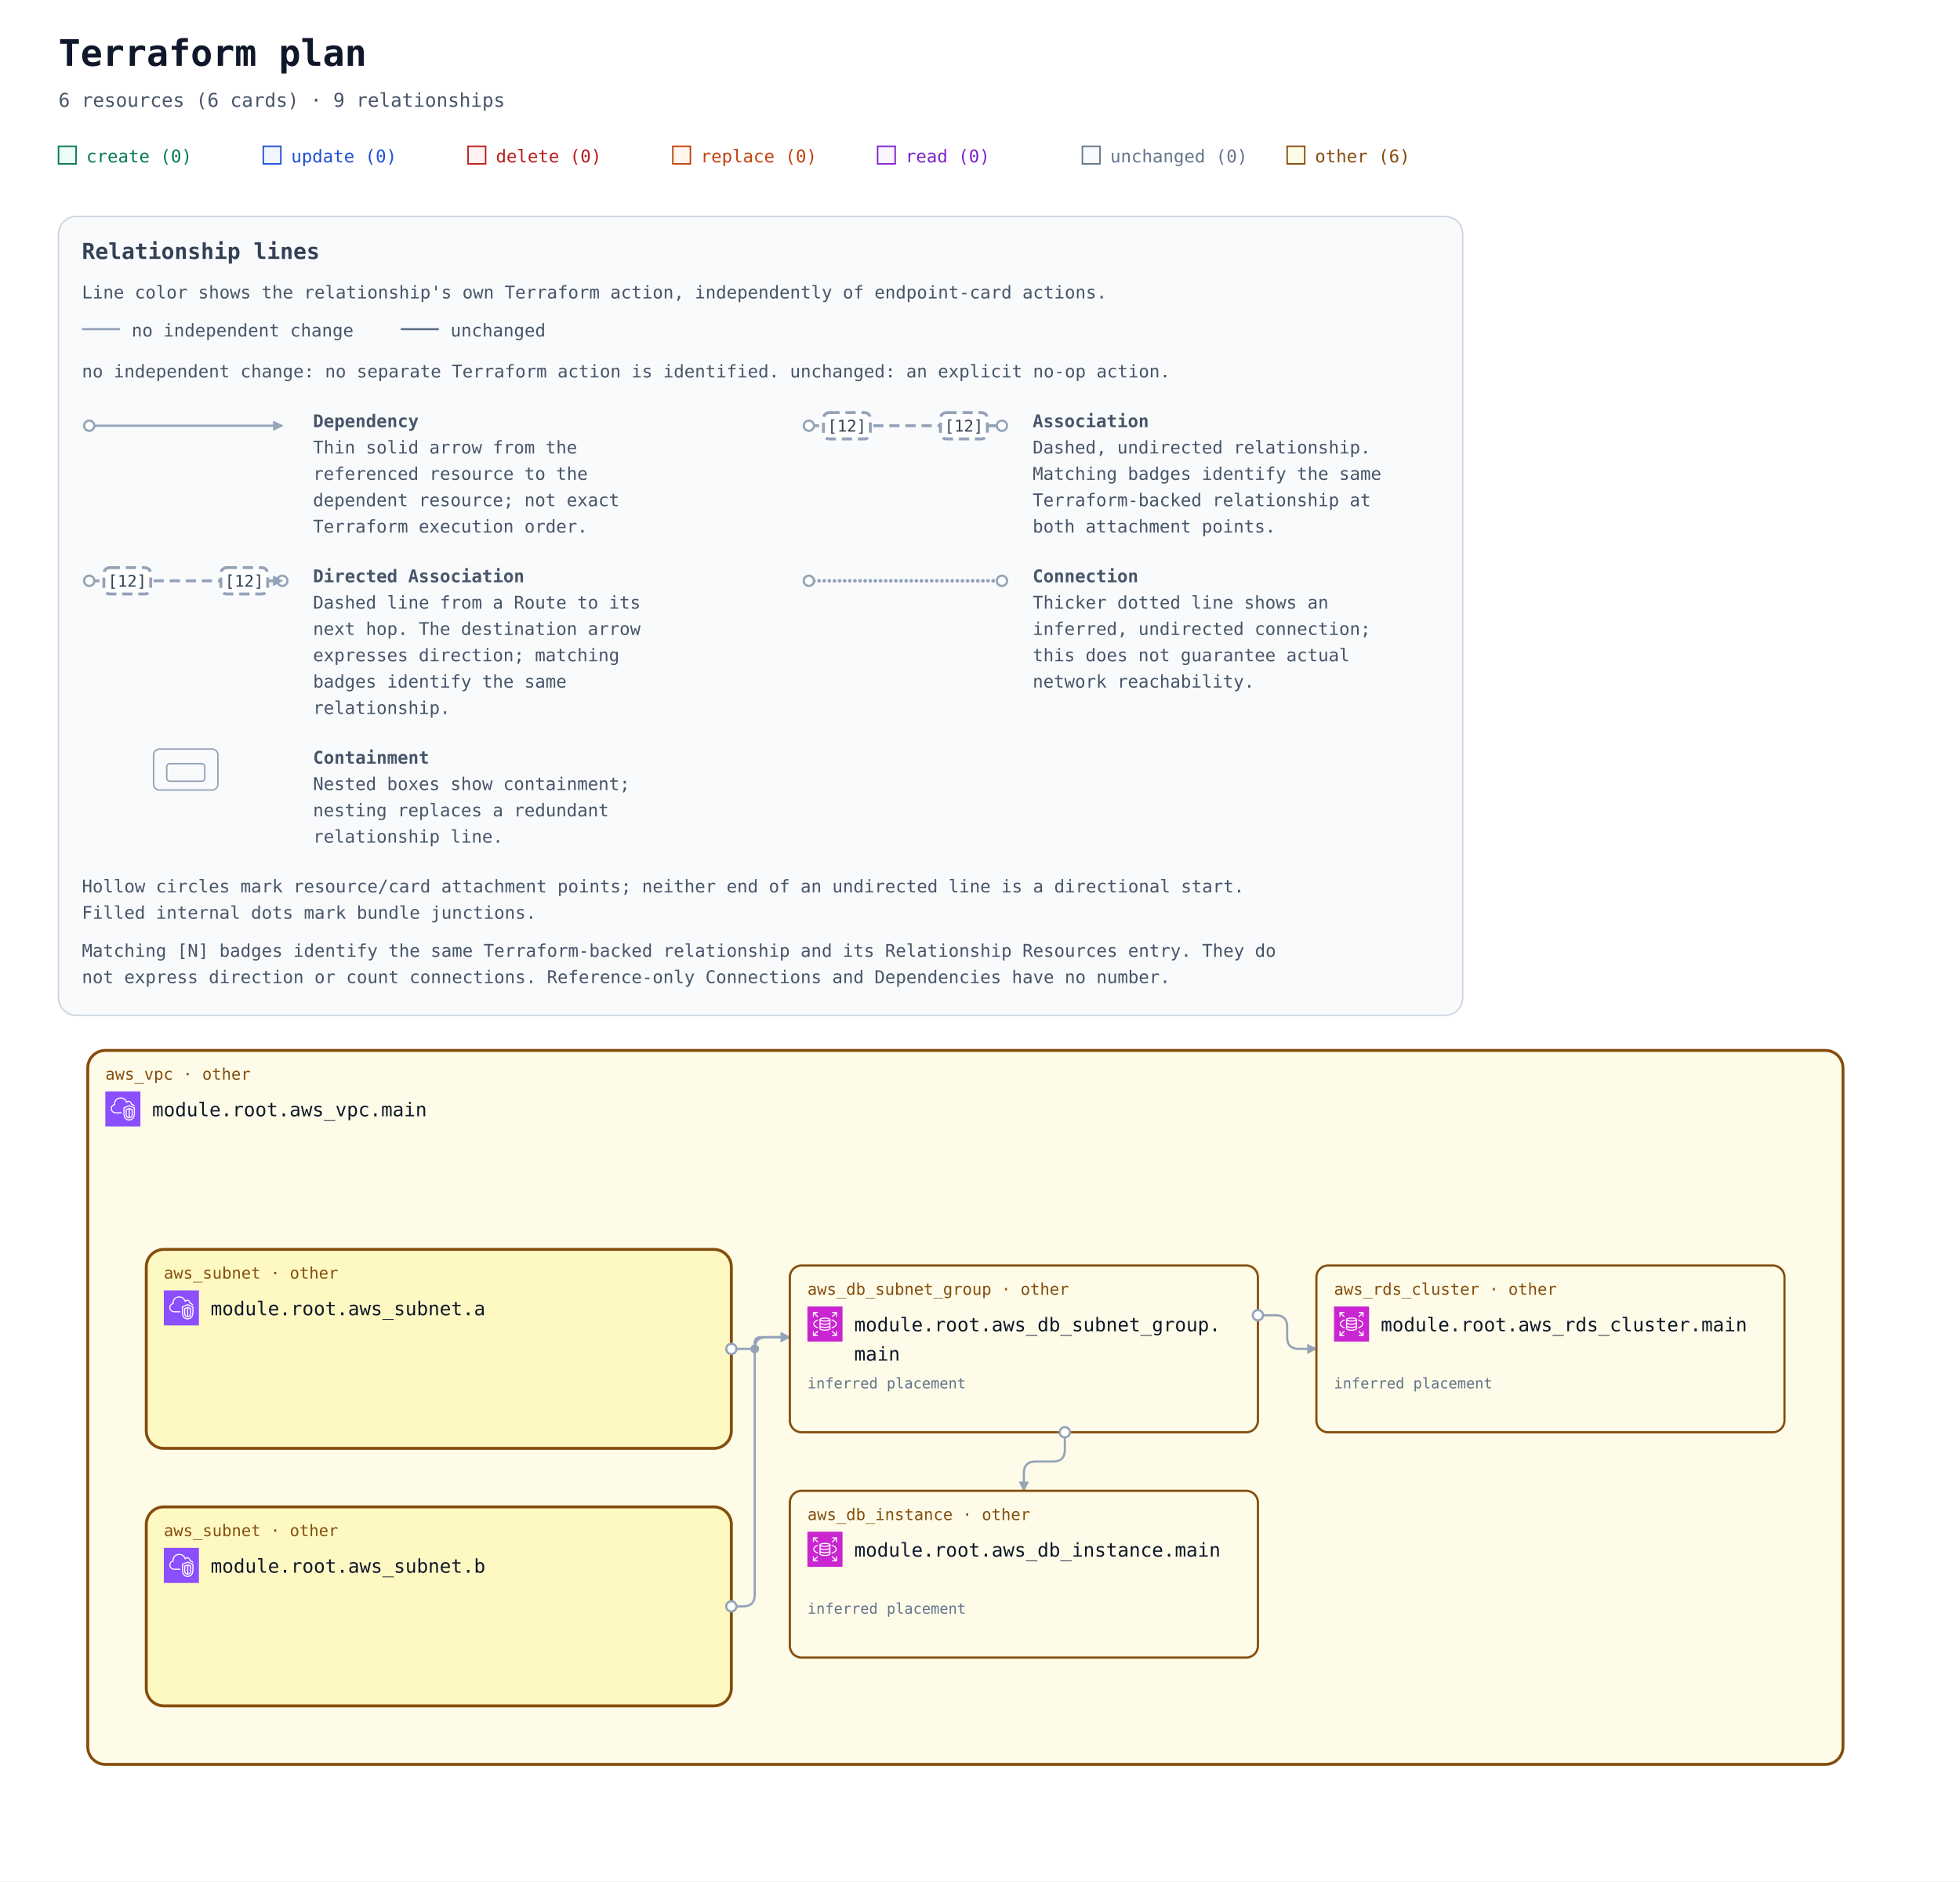
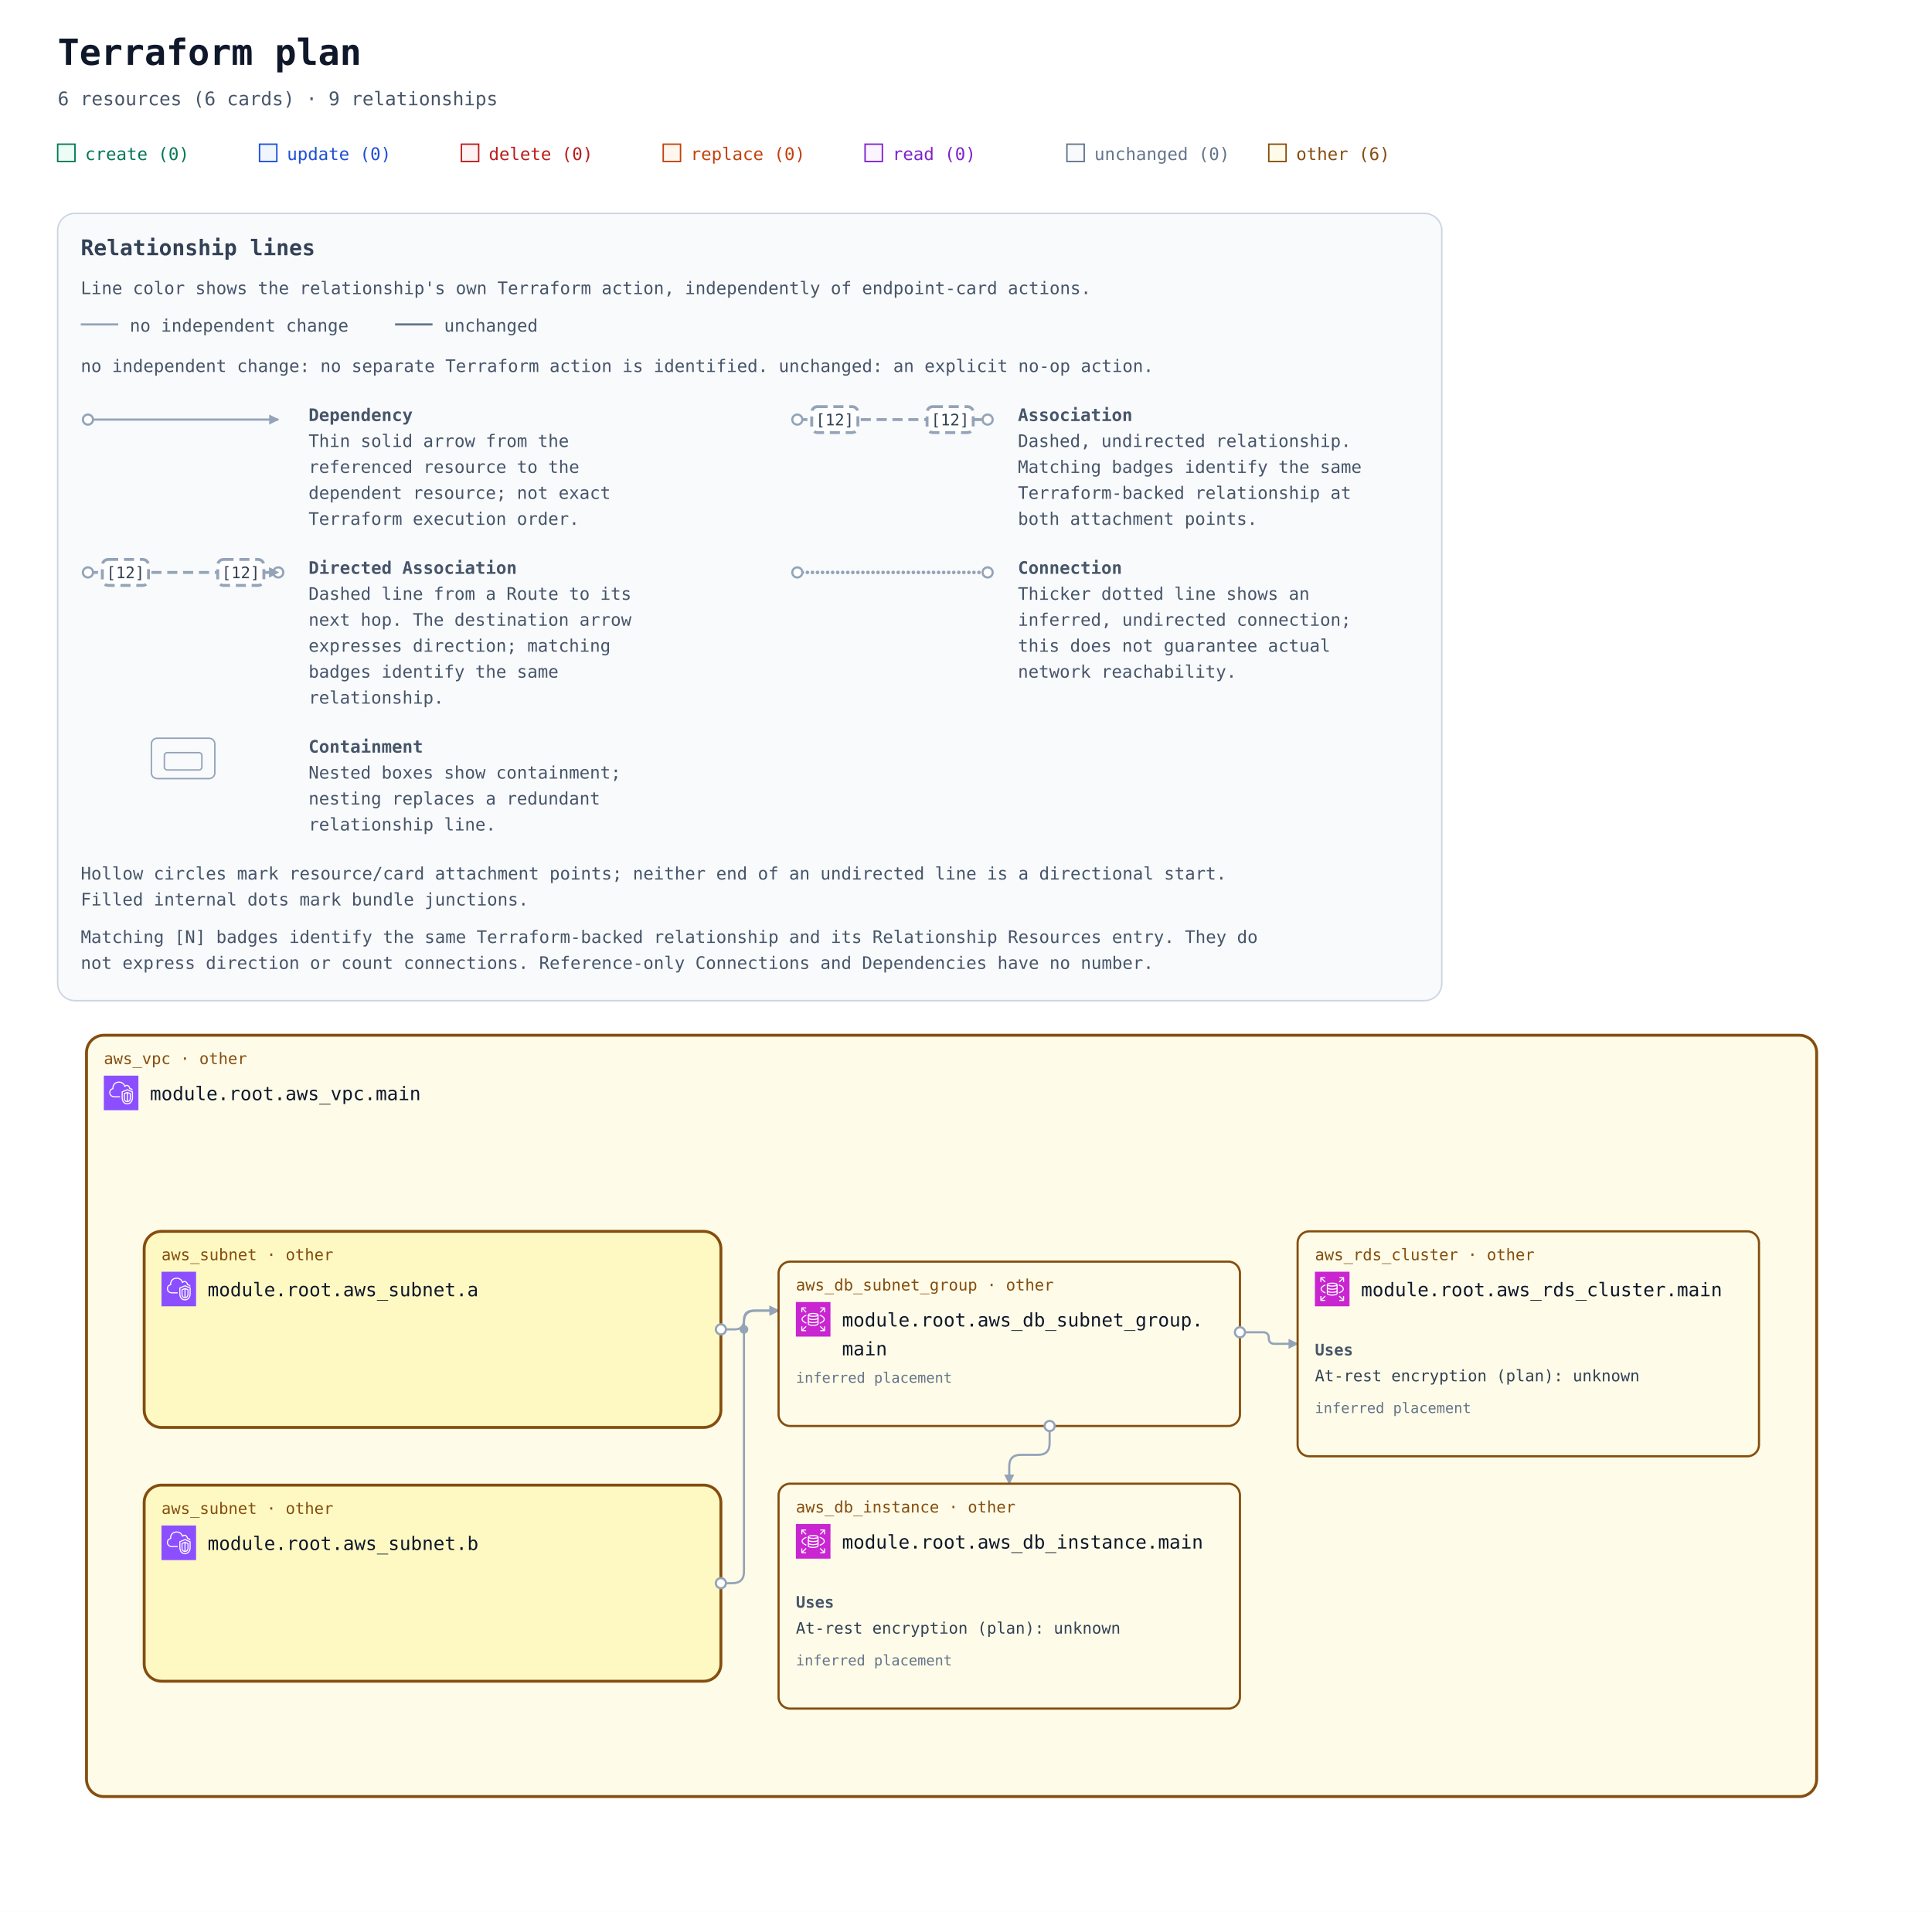
- <svg xmlns="http://www.w3.org/2000/svg" width="1340" height="1286" viewBox="0 0 1340 1286" role="img" aria-labelledby="title description">
+ <svg xmlns="http://www.w3.org/2000/svg" width="1340" height="1326" viewBox="0 0 1340 1326" role="img" aria-labelledby="title description">
  <defs>
    <marker id="arrow" viewBox="0 0 10 10" refX="9" refY="5" markerWidth="7" markerHeight="7" markerUnits="userSpaceOnUse" orient="auto-start-reverse">
      <path d="M 0 0 L 10 5 L 0 10 z" fill="#94a3b8" />
    </marker>
    <symbol id="planorama-icon-aws-rds" viewBox="0 0 64 64">
      <g>
        <g id="planorama-icon-aws-rds-local-49636f6e2d4172636869746563747572652f34382f417263685f416d617a6f6e2d5244535f3438" stroke="none" stroke-width="1" fill="none" fill-rule="evenodd">
          <g id="planorama-icon-aws-rds-local-49636f6e2d4172636869746563747572652d42472f34382f4461746162617365" fill="#C925D1">
            <rect id="planorama-icon-aws-rds-local-52656374616e676c65" x="0" y="0" width="64" height="64" />
          </g>
          <path d="M54,11 L54,19 L52,19 L52,13.414 L45.707,19.707 L44.293,18.293 L50.586,12 L45.125,12 L45.125,10 L53,10 C53.553,10 54,10.448 54,11 L54,11 Z M12,18.875 L10,18.875 L10,11 C10,10.448 10.447,10 11,10 L19,10 L19,12 L13.414,12 L19.707,18.293 L18.293,19.707 L12,13.414 L12,18.875 Z M19.707,45.707 L13.414,52 L18.875,52 L18.875,54 L11,54 C10.447,54 10,53.552 10,53 L10,45 L12,45 L12,50.586 L18.293,44.293 L19.707,45.707 Z M51.5,31.781 C51.5,29.352 48.634,26.932 43.833,25.307 L44.474,23.413 C50.21,25.354 53.5,28.404 53.5,31.781 C53.5,35.158 50.21,38.208 44.474,40.15 L43.833,38.255 C48.634,36.631 51.5,34.21 51.5,31.781 L51.5,31.781 Z M12.543,31.781 C12.543,34.105 15.224,36.46 19.715,38.081 L19.035,39.961 C13.639,38.014 10.543,35.033 10.543,31.781 C10.543,28.53 13.639,25.548 19.035,23.601 L19.715,25.482 C15.224,27.103 12.543,29.458 12.543,31.781 L12.543,31.781 Z M52,45.125 L54,45.125 L54,53 C54,53.552 53.553,54 53,54 L45,54 L45,52 L50.586,52 L44.293,45.707 L45.707,44.293 L52,50.586 L52,45.125 Z M32.022,31.402 C26.999,31.402 24.126,30.059 24,29.483 L24,26.257 C26.159,27.266 29.609,27.593 32,27.593 C34.391,27.593 37.841,27.266 40,26.257 L40,29.483 C39.894,30.057 37.051,31.402 32.022,31.402 L32.022,31.402 Z M32.022,37.13 C26.999,37.13 24.126,35.786 24,35.21 L24,31.956 C25.953,32.937 29.055,33.402 32.022,33.402 C34.973,33.402 38.055,32.938 40,31.96 L40,35.21 C39.894,35.785 37.052,37.13 32.022,37.13 L32.022,37.13 Z M32,42.268 C26.95,42.268 24.104,40.917 24,40.346 L24,37.683 C25.953,38.665 29.055,39.13 32.022,39.13 C34.973,39.13 38.055,38.666 40,37.687 L40,40.342 C39.896,40.917 37.05,42.268 32,42.268 L32,42.268 Z M32,22.193 C36.971,22.193 39.642,23.37 39.982,23.894 C39.642,24.417 36.971,25.593 32,25.593 C26.909,25.593 24.233,24.361 24,23.949 L24,23.93 C24.233,23.426 26.909,22.193 32,22.193 L32,22.193 Z M32,20.193 C28.286,20.193 22,20.973 22,23.894 L22,40.346 C22,43.041 27.184,44.268 32,44.268 C36.816,44.268 42,43.041 42,40.346 L42,23.894 C42,20.973 35.714,20.193 32,20.193 L32,20.193 Z" id="planorama-icon-aws-rds-local-416d617a6f6e2d5244535f49636f6e5f34385f5371756964" fill="#FFFFFF" />
        </g>
      </g>
    </symbol>
    <symbol id="planorama-icon-aws-vpc" viewBox="0 0 64 64">
      <g>
        <g id="planorama-icon-aws-vpc-local-49636f6e2d4172636869746563747572652f34382f417263685f416d617a6f6e2d5669727475616c2d507269766174652d436c6f75645f3438" stroke="none" stroke-width="1" fill="none" fill-rule="evenodd">
          <g id="planorama-icon-aws-vpc-local-49636f6e2d4172636869746563747572652d42472f34382f4e6574776f726b696e672d436f6e74656e742d44656c6976657279" fill="#8C4FFF">
            <rect id="planorama-icon-aws-vpc-local-52656374616e676c65" x="0" y="0" width="64" height="64" />
          </g>
          <path d="M48,33.977 L44.499,32.508 L44.499,46.878 C47.906,46.147 47.998,42.181 48,41.995 L48,33.977 Z M42.499,46.923 L42.499,32.508 L39,33.977 L39,42.004 C39.008,42.466 39.183,46.339 42.499,46.923 L42.499,46.923 Z M43.112,30.082 C43.358,29.977 43.638,29.978 43.886,30.081 L49.387,32.39 C49.759,32.546 50,32.909 50,33.312 L50,42.004 C49.978,44.431 48.562,49.004 43.37,49.004 C38.393,49.004 37.026,44.432 37,42.015 L37,33.312 C37,32.909 37.241,32.546 37.613,32.39 L43.112,30.082 Z M52,30.792 L43.492,27.092 L35,30.668 L35,41.025 C34.999,41.09 34.963,46.009 37.807,48.894 C39.187,50.294 41.059,51.004 43.37,51.004 C51.808,51.004 51.996,41.425 52,41.018 L52,30.792 Z M54,30.136 L54,41.025 C53.973,45.173 51.716,53.004 43.37,53.004 C40.498,53.004 38.145,52.09 36.373,50.288 C32.941,46.797 32.996,41.243 33,41.008 L33,30.004 C33,29.602 33.241,29.238 33.612,29.082 L43.111,25.082 C43.363,24.976 43.647,24.978 43.897,25.087 L53.398,29.219 C53.764,29.378 54,29.738 54,30.136 L54,30.136 Z M19,38.004 L30,38.004 L30,40.004 L19,40.004 C14.216,40.004 10.271,36.483 10.02,31.988 C10.002,31.813 10,31.599 10,31.385 C10,26.086 13.654,24.038 15.919,23.278 C15.902,23.063 15.891,22.843 15.891,22.626 C15.891,18.039 18.658,13.701 22.621,12.079 C27.58,10.049 33.235,10.937 36.695,14.285 C37.718,15.282 38.604,16.596 39.343,18.206 C40.299,17.422 41.392,17.004 42.523,17.004 C45.234,17.004 48.281,19.296 48.9,23.062 C51.069,23.344 52.936,24.639 53.896,26.582 L52.104,27.469 C51.34,25.925 49.806,25.004 48,25.004 C47.471,25.004 47.033,24.591 47.002,24.063 C46.807,20.762 44.275,19.004 42.523,19.004 C41.55,19.004 40.582,19.574 39.797,20.608 C39.575,20.899 39.215,21.048 38.852,20.993 C38.49,20.938 38.187,20.691 38.062,20.348 C37.327,18.346 36.398,16.789 35.302,15.72 C32.406,12.917 27.615,12.196 23.379,13.93 C19.775,15.405 17.891,19.421 17.891,22.626 C17.891,23.026 17.947,23.503 17.993,23.886 C18.053,24.386 17.73,24.853 17.24,24.975 C15.283,25.459 12,26.937 12,31.385 C12,31.535 11.998,31.685 12.013,31.836 C12.209,35.312 15.276,38.004 19,38.004 L19,38.004 Z" id="planorama-icon-aws-vpc-local-416d617a6f6e2d5669727475616c2d507269766174652d436c6f75645f49636f6e5f34385f5371756964" fill="#FFFFFF" />
        </g>
      </g>
    </symbol>
-     <mask id="container-occlusion-0" maskUnits="userSpaceOnUse" maskContentUnits="userSpaceOnUse" x="0" y="0" width="1340" height="728" style="mask-type:luminance">
-       <rect width="1340" height="728" fill="white" />
+     <mask id="container-occlusion-0" maskUnits="userSpaceOnUse" maskContentUnits="userSpaceOnUse" x="0" y="0" width="1340" height="768" style="mask-type:luminance">
+       <rect width="1340" height="768" fill="white" />
      <rect data-occluder="resource-6177735f7375626e65742e61-current" x="98" y="294" width="404" height="140" rx="14" fill="black" />
    </mask>
-     <mask id="container-occlusion-1" maskUnits="userSpaceOnUse" maskContentUnits="userSpaceOnUse" x="0" y="0" width="1340" height="728" style="mask-type:luminance">
-       <rect width="1340" height="728" fill="white" />
+     <mask id="container-occlusion-1" maskUnits="userSpaceOnUse" maskContentUnits="userSpaceOnUse" x="0" y="0" width="1340" height="768" style="mask-type:luminance">
+       <rect width="1340" height="768" fill="white" />
      <rect data-occluder="resource-6177735f7375626e65742e61-current" x="98" y="294" width="404" height="140" rx="14" fill="black" />
      <rect data-occluder="resource-6177735f7375626e65742e62-current" x="98" y="470" width="404" height="140" rx="14" fill="black" />
    </mask>
-     <mask id="container-occlusion-2" maskUnits="userSpaceOnUse" maskContentUnits="userSpaceOnUse" x="0" y="0" width="1340" height="728" style="mask-type:luminance">
-       <rect width="1340" height="728" fill="white" />
+     <mask id="container-occlusion-2" maskUnits="userSpaceOnUse" maskContentUnits="userSpaceOnUse" x="0" y="0" width="1340" height="768" style="mask-type:luminance">
+       <rect width="1340" height="768" fill="white" />
      <rect data-occluder="resource-6177735f7375626e65742e62-current" x="98" y="470" width="404" height="140" rx="14" fill="black" />
    </mask>
  </defs>
  <rect width="100%" height="100%" fill="#ffffff" />
  <g font-family="ui-monospace, SFMono-Regular, Consolas, monospace">
    <text x="40" y="45" font-size="25" font-weight="700" fill="#0f172a">Terraform plan</text>
    <text x="40" y="73" font-size="13" fill="#475569">6 resources (6 cards) · 9 relationships</text>
    <rect x="40" y="100" width="12" height="12" fill="#ecfdf5" stroke="#047857" />
    <text x="59" y="111" font-size="12" fill="#047857">create (0)</text>
    <rect x="180" y="100" width="12" height="12" fill="#eff6ff" stroke="#1d4ed8" />
    <text x="199" y="111" font-size="12" fill="#1d4ed8">update (0)</text>
    <rect x="320" y="100" width="12" height="12" fill="#fef2f2" stroke="#b91c1c" />
    <text x="339" y="111" font-size="12" fill="#b91c1c">delete (0)</text>
    <rect x="460" y="100" width="12" height="12" fill="#fff7ed" stroke="#c2410c" />
    <text x="479" y="111" font-size="12" fill="#c2410c">replace (0)</text>
    <rect x="600" y="100" width="12" height="12" fill="#faf5ff" stroke="#7e22ce" />
    <text x="619" y="111" font-size="12" fill="#7e22ce">read (0)</text>
    <rect x="740" y="100" width="12" height="12" fill="#f8fafc" stroke="#64748b" />
    <text x="759" y="111" font-size="12" fill="#64748b">unchanged (0)</text>
    <rect x="880" y="100" width="12" height="12" fill="#fefce8" stroke="#854d0e" />
    <text x="899" y="111" font-size="12" fill="#854d0e">other (6)</text>
    <g id="relationship-legend" font-size="12" fill="#475569" transform="translate(40 148)">
      <rect width="960" height="546" rx="12" fill="#f8fafc" stroke="#cbd5e1" />
      <text x="16" y="29" font-size="15" font-weight="700" fill="#334155">Relationship lines</text>
      <text x="16" y="56">Line color shows the relationship's own Terraform action, independently of endpoint-card actions.</text>
      <path data-legend-action="none" d="M 16 77 H 42" fill="none" stroke="#94a3b8" stroke-width="1.5" />
      <text x="50" y="82">no independent change</text>
      <path data-legend-action="unchanged" d="M 234 77 H 260" fill="none" stroke="#64748b" stroke-width="1.5" />
      <text x="268" y="82">unchanged</text>
      <text x="16" y="110">no independent change: no separate Terraform action is identified. unchanged: an explicit no-op action.</text>
      <g data-legend-entry="dependency" transform="translate(0 132)">
        <g data-legend-sample="dependency">
          <path data-legend-kind="dependency" data-directionality="directed" d="M 21 11 H 153" fill="none" stroke="#94a3b8" stroke-width="1.5" marker-end="url(#arrow)" />
          <circle data-legend-endpoint="source" cx="21" cy="11" r="3.5" fill="#ffffff" stroke="#94a3b8" stroke-width="1.5" />
        </g>
        <text x="174" y="12" font-weight="700">Dependency</text>
        <text x="174" y="30">Thin solid arrow from the</text>
        <text x="174" y="48">referenced resource to the</text>
        <text x="174" y="66">dependent resource; not exact</text>
        <text x="174" y="84">Terraform execution order.</text>
      </g>
      <g data-legend-entry="association" transform="translate(492 132)">
        <g data-legend-sample="association">
          <path data-legend-kind="association" data-directionality="undirected" d="M 21 11 H 153" fill="none" stroke="#94a3b8" stroke-width="2" stroke-dasharray="7 4" />
          <circle data-legend-endpoint="source" cx="21" cy="11" r="3.5" fill="#ffffff" stroke="#94a3b8" stroke-width="1.5" />
          <circle data-legend-endpoint="target" cx="153" cy="11" r="3.5" fill="#ffffff" stroke="#94a3b8" stroke-width="1.5" />
          <g data-legend-badge="source">
            <rect x="31" y="2" width="32" height="18" rx="4" fill="#ffffff" stroke="#94a3b8" stroke-width="2" stroke-dasharray="7 4" />
            <text x="47" y="15" text-anchor="middle" font-size="11" fill="#334155">[12]</text>
          </g>
          <g data-legend-badge="target">
            <rect x="111" y="2" width="32" height="18" rx="4" fill="#ffffff" stroke="#94a3b8" stroke-width="2" stroke-dasharray="7 4" />
            <text x="127" y="15" text-anchor="middle" font-size="11" fill="#334155">[12]</text>
          </g>
        </g>
        <text x="174" y="12" font-weight="700">Association</text>
        <text x="174" y="30">Dashed, undirected relationship.</text>
        <text x="174" y="48">Matching badges identify the same</text>
        <text x="174" y="66">Terraform-backed relationship at</text>
        <text x="174" y="84">both attachment points.</text>
      </g>
      <g data-legend-entry="directed-association" transform="translate(0 238)">
        <g data-legend-sample="directed-association">
          <path data-legend-kind="directed-association" data-directionality="directed" d="M 21 11 H 153" fill="none" stroke="#94a3b8" stroke-width="2" stroke-dasharray="7 4" marker-end="url(#arrow)" />
          <circle data-legend-endpoint="source" cx="21" cy="11" r="3.5" fill="#ffffff" stroke="#94a3b8" stroke-width="1.5" />
          <circle data-legend-endpoint="target" cx="153" cy="11" r="3.5" fill="#ffffff" stroke="#94a3b8" stroke-width="1.5" />
          <path data-legend-arrow="true" d="M 146.7 7.5 L 153.7 11 L 146.7 14.5 Z" fill="#94a3b8" />
          <g data-legend-badge="source">
            <rect x="31" y="2" width="32" height="18" rx="4" fill="#ffffff" stroke="#94a3b8" stroke-width="2" stroke-dasharray="7 4" />
            <text x="47" y="15" text-anchor="middle" font-size="11" fill="#334155">[12]</text>
          </g>
          <g data-legend-badge="target">
            <rect x="111" y="2" width="32" height="18" rx="4" fill="#ffffff" stroke="#94a3b8" stroke-width="2" stroke-dasharray="7 4" />
            <text x="127" y="15" text-anchor="middle" font-size="11" fill="#334155">[12]</text>
          </g>
        </g>
        <text x="174" y="12" font-weight="700">Directed Association</text>
        <text x="174" y="30">Dashed line from a Route to its</text>
        <text x="174" y="48">next hop. The destination arrow</text>
        <text x="174" y="66">expresses direction; matching</text>
        <text x="174" y="84">badges identify the same</text>
        <text x="174" y="102">relationship.</text>
      </g>
      <g data-legend-entry="connection" transform="translate(492 238)">
        <g data-legend-sample="connection">
          <path data-legend-kind="connection" data-directionality="undirected" d="M 21 11 H 153" fill="none" stroke="#94a3b8" stroke-width="2.5" stroke-dasharray="0 3.5" stroke-linecap="round" />
          <circle data-legend-endpoint="source" cx="21" cy="11" r="3.5" fill="#ffffff" stroke="#94a3b8" stroke-width="1.5" />
          <circle data-legend-endpoint="target" cx="153" cy="11" r="3.5" fill="#ffffff" stroke="#94a3b8" stroke-width="1.5" />
        </g>
        <text x="174" y="12" font-weight="700">Connection</text>
        <text x="174" y="30">Thicker dotted line shows an</text>
        <text x="174" y="48">inferred, undirected connection;</text>
        <text x="174" y="66">this does not guarantee actual</text>
        <text x="174" y="84">network reachability.</text>
      </g>
      <g data-legend-entry="containment" transform="translate(0 362)">
        <g data-legend-sample="containment">
          <g data-legend-kind="containment" fill="none" stroke="#94a3b8">
            <rect x="65" y="2" width="44" height="28" rx="4" />
            <rect x="74" y="12" width="26" height="12" rx="2" />
          </g>
        </g>
        <text x="174" y="12" font-weight="700">Containment</text>
        <text x="174" y="30">Nested boxes show containment;</text>
        <text x="174" y="48">nesting replaces a redundant</text>
        <text x="174" y="66">relationship line.</text>
      </g>
      <text x="16" y="462">Hollow circles mark resource/card attachment points; neither end of an undirected line is a directional start.</text>
      <text x="16" y="480">Filled internal dots mark bundle junctions.</text>
      <text x="16" y="506">Matching [N] badges identify the same Terraform-backed relationship and its Relationship Resources entry. They do</text>
      <text x="16" y="524">not express direction or count connections. Reference-only Connections and Dependencies have no number.</text>
    </g>
    <g transform="translate(0 558)">
      <g data-architecture="true" transform="translate(0 0)">
        <g data-container="resource-6177735f7670632e6d61696e-current">
-           <rect x="60" y="160" width="1200" height="488" rx="12" fill="#fefce8" stroke="#854d0e" stroke-width="2" data-mode="managed" />
+           <rect x="60" y="160" width="1200" height="528" rx="12" fill="#fefce8" stroke="#854d0e" stroke-width="2" data-mode="managed" />
        </g>
        <g data-container="resource-6177735f7375626e65742e61-current">
          <rect x="100" y="296" width="400" height="136" rx="12" fill="#fef9c3" stroke="#854d0e" stroke-width="2" data-mode="managed" />
        </g>
        <g data-container="resource-6177735f7375626e65742e62-current">
          <rect x="100" y="472" width="400" height="136" rx="12" fill="#fef9c3" stroke="#854d0e" stroke-width="2" data-mode="managed" />
        </g>
-         <path d="M 728 421 L 728 433 Q 728 441 720 441 L 708 441 Q 700 441 700 449 L 700 461 " data-edge-kind="dependency" data-directionality="directed" data-source="resource-6177735f64625f7375626e65745f67726f75702e6d61696e-current" data-target="resource-6177735f64625f696e7374616e63652e6d61696e-current" fill="none" stroke="#94a3b8" stroke-width="1.5" stroke-linejoin="round" marker-end="url(#arrow)" mask="url(#container-occlusion-1)" />
-         <path d="M 860 341 L 872 341 Q 880 341 880 349 L 880 356 Q 880 364 888 364 L 900 364 " data-edge-kind="dependency" data-directionality="directed" data-source="resource-6177735f64625f7375626e65745f67726f75702e6d61696e-current" data-target="resource-6177735f7264735f636c75737465722e6d61696e-current" fill="none" stroke="#94a3b8" stroke-width="1.5" stroke-linejoin="round" marker-end="url(#arrow)" mask="url(#container-occlusion-1)" />
-         <path d="M 500 364 L 512 364 Q 516 364 516 360 L 516 360 Q 516 356 520 356 L 540 356 " data-edge-kind="dependency" data-directionality="directed" data-source="resource-6177735f7375626e65742e61-current" data-target="resource-6177735f64625f7375626e65745f67726f75702e6d61696e-current" fill="none" stroke="#94a3b8" stroke-width="1.5" stroke-linejoin="round" marker-end="url(#arrow)" mask="url(#container-occlusion-2)" />
-         <path d="M 500 540 L 508 540 Q 516 540 516 532 L 516 364 Q 516 356 524 356 L 540 356 " data-edge-kind="dependency" data-directionality="directed" data-source="resource-6177735f7375626e65742e62-current" data-target="resource-6177735f64625f7375626e65745f67726f75702e6d61696e-current" fill="none" stroke="#94a3b8" stroke-width="1.5" stroke-linejoin="round" marker-end="url(#arrow)" mask="url(#container-occlusion-0)" />
+         <path d="M 728 431 L 728 443 Q 728 451 720 451 L 708 451 Q 700 451 700 459 L 700 471 " data-edge-kind="dependency" data-directionality="directed" data-source="resource-6177735f64625f7375626e65745f67726f75702e6d61696e-current" data-target="resource-6177735f64625f696e7374616e63652e6d61696e-current" fill="none" stroke="#94a3b8" stroke-width="1.5" stroke-linejoin="round" marker-end="url(#arrow)" mask="url(#container-occlusion-1)" />
+         <path d="M 860 366 L 876 366 Q 880 366 880 370 L 880 370 Q 880 374 884 374 L 900 374 " data-edge-kind="dependency" data-directionality="directed" data-source="resource-6177735f64625f7375626e65745f67726f75702e6d61696e-current" data-target="resource-6177735f7264735f636c75737465722e6d61696e-current" fill="none" stroke="#94a3b8" stroke-width="1.5" stroke-linejoin="round" marker-end="url(#arrow)" mask="url(#container-occlusion-1)" />
+         <path d="M 500 364 L 509.5 364 Q 516 364 516 357.5 L 516 357.5 Q 516 351 522.5 351 L 540 351 " data-edge-kind="dependency" data-directionality="directed" data-source="resource-6177735f7375626e65742e61-current" data-target="resource-6177735f64625f7375626e65745f67726f75702e6d61696e-current" fill="none" stroke="#94a3b8" stroke-width="1.5" stroke-linejoin="round" marker-end="url(#arrow)" mask="url(#container-occlusion-2)" />
+         <path d="M 500 540 L 508 540 Q 516 540 516 532 L 516 359 Q 516 351 524 351 L 540 351 " data-edge-kind="dependency" data-directionality="directed" data-source="resource-6177735f7375626e65742e62-current" data-target="resource-6177735f64625f7375626e65745f67726f75702e6d61696e-current" fill="none" stroke="#94a3b8" stroke-width="1.5" stroke-linejoin="round" marker-end="url(#arrow)" mask="url(#container-occlusion-0)" />
        <g data-edge-kind="containment" data-source="resource-6177735f7670632e6d61696e-current" data-target="resource-6177735f7375626e65742e61-current" />
        <g data-edge-kind="containment" data-source="resource-6177735f7670632e6d61696e-current" data-target="resource-6177735f7375626e65742e62-current" />
        <g data-edge-kind="containment" data-source="resource-6177735f7670632e6d61696e-current" data-target="resource-6177735f64625f7375626e65745f67726f75702e6d61696e-current" />
        <g data-edge-kind="containment" data-source="resource-6177735f7670632e6d61696e-current" data-target="resource-6177735f64625f696e7374616e63652e6d61696e-current" />
        <g data-edge-kind="containment" data-source="resource-6177735f7670632e6d61696e-current" data-target="resource-6177735f7264735f636c75737465722e6d61696e-current" />
        <circle data-junction-edges="[[&quot;resource-6177735f7375626e65742e61-current&quot;,&quot;resource-6177735f64625f7375626e65745f67726f75702e6d61696e-current&quot;]]" cx="516" cy="364" r="3" fill="#94a3b8" mask="url(#container-occlusion-2)" />
        <g id="resource-6177735f64625f696e7374616e63652e6d61696e-current" data-architecture-id="terraform:6177735f64625f696e7374616e63652e6d61696e-current" data-qualified-address="module.root.aws_db_instance.main" data-terraform-address="aws_db_instance.main">
-           <rect x="540" y="461" width="320" height="114" rx="8" fill="#fefce8" stroke="#854d0e" stroke-width="1.5" data-mode="managed" />
-           <text x="552" y="481" font-size="11" fill="#854d0e">aws_db_instance · other</text>
-           <use href="#planorama-icon-aws-rds" x="552" y="489" width="24" height="24" aria-hidden="true" />
-           <text x="584" y="506" font-size="13" fill="#0f172a" xml:space="preserve">module.root.aws_db_instance.main</text>
-           <text x="552" y="563" font-size="10" fill="#64748b" />
-           <text x="552" y="545" font-size="10" fill="#64748b" data-placement="inferred">inferred placement</text>
+           <rect x="540" y="471" width="320" height="156" rx="8" fill="#fefce8" stroke="#854d0e" stroke-width="1.5" data-mode="managed" />
+           <text x="552" y="491" font-size="11" fill="#854d0e">aws_db_instance · other</text>
+           <use href="#planorama-icon-aws-rds" x="552" y="499" width="24" height="24" aria-hidden="true" />
+           <text x="584" y="516" font-size="13" fill="#0f172a" xml:space="preserve">module.root.aws_db_instance.main</text>
+           <g data-resource-references="true">
+             <text x="552" y="557" font-size="11" font-weight="700" fill="#475569">Uses</text>
+             <g>
+               <text x="552" y="575" font-size="11" fill="#334155" xml:space="preserve">At-rest encryption (plan): unknown</text>
+             </g>
+           </g>
+           <text x="552" y="615" font-size="10" fill="#64748b" />
+           <text x="552" y="597" font-size="10" fill="#64748b" data-placement="inferred">inferred placement</text>
        </g>
        <g id="resource-6177735f64625f7375626e65745f67726f75702e6d61696e-current" data-architecture-id="terraform:6177735f64625f7375626e65745f67726f75702e6d61696e-current" data-qualified-address="module.root.aws_db_subnet_group.main" data-terraform-address="aws_db_subnet_group.main">
-           <rect x="540" y="307" width="320" height="114" rx="8" fill="#fefce8" stroke="#854d0e" stroke-width="1.5" data-mode="managed" />
-           <text x="552" y="327" font-size="11" fill="#854d0e">aws_db_subnet_group · other</text>
-           <use href="#planorama-icon-aws-rds" x="552" y="335" width="24" height="24" aria-hidden="true" />
-           <text x="584" y="352" font-size="13" fill="#0f172a" xml:space="preserve">module.root.aws_db_subnet_group.</text>
-           <text x="584" y="372" font-size="13" fill="#0f172a" xml:space="preserve">main</text>
-           <text x="552" y="409" font-size="10" fill="#64748b" />
-           <text x="552" y="391" font-size="10" fill="#64748b" data-placement="inferred">inferred placement</text>
+           <rect x="540" y="317" width="320" height="114" rx="8" fill="#fefce8" stroke="#854d0e" stroke-width="1.5" data-mode="managed" />
+           <text x="552" y="337" font-size="11" fill="#854d0e">aws_db_subnet_group · other</text>
+           <use href="#planorama-icon-aws-rds" x="552" y="345" width="24" height="24" aria-hidden="true" />
+           <text x="584" y="362" font-size="13" fill="#0f172a" xml:space="preserve">module.root.aws_db_subnet_group.</text>
+           <text x="584" y="382" font-size="13" fill="#0f172a" xml:space="preserve">main</text>
+           <text x="552" y="419" font-size="10" fill="#64748b" />
+           <text x="552" y="401" font-size="10" fill="#64748b" data-placement="inferred">inferred placement</text>
        </g>
        <g id="resource-6177735f7264735f636c75737465722e6d61696e-current" data-architecture-id="terraform:6177735f7264735f636c75737465722e6d61696e-current" data-qualified-address="module.root.aws_rds_cluster.main" data-terraform-address="aws_rds_cluster.main">
-           <rect x="900" y="307" width="320" height="114" rx="8" fill="#fefce8" stroke="#854d0e" stroke-width="1.5" data-mode="managed" />
-           <text x="912" y="327" font-size="11" fill="#854d0e">aws_rds_cluster · other</text>
-           <use href="#planorama-icon-aws-rds" x="912" y="335" width="24" height="24" aria-hidden="true" />
-           <text x="944" y="352" font-size="13" fill="#0f172a" xml:space="preserve">module.root.aws_rds_cluster.main</text>
-           <text x="912" y="409" font-size="10" fill="#64748b" />
-           <text x="912" y="391" font-size="10" fill="#64748b" data-placement="inferred">inferred placement</text>
+           <rect x="900" y="296" width="320" height="156" rx="8" fill="#fefce8" stroke="#854d0e" stroke-width="1.5" data-mode="managed" />
+           <text x="912" y="316" font-size="11" fill="#854d0e">aws_rds_cluster · other</text>
+           <use href="#planorama-icon-aws-rds" x="912" y="324" width="24" height="24" aria-hidden="true" />
+           <text x="944" y="341" font-size="13" fill="#0f172a" xml:space="preserve">module.root.aws_rds_cluster.main</text>
+           <g data-resource-references="true">
+             <text x="912" y="382" font-size="11" font-weight="700" fill="#475569">Uses</text>
+             <g>
+               <text x="912" y="400" font-size="11" fill="#334155" xml:space="preserve">At-rest encryption (plan): unknown</text>
+             </g>
+           </g>
+           <text x="912" y="440" font-size="10" fill="#64748b" />
+           <text x="912" y="422" font-size="10" fill="#64748b" data-placement="inferred">inferred placement</text>
        </g>
        <g id="resource-6177735f7375626e65742e61-current" data-architecture-id="terraform:6177735f7375626e65742e61-current" data-qualified-address="module.root.aws_subnet.a" data-terraform-address="aws_subnet.a">
          <text x="112" y="316" font-size="11" fill="#854d0e">aws_subnet · other</text>
          <use href="#planorama-icon-aws-vpc" x="112" y="324" width="24" height="24" aria-hidden="true" />
          <text x="144" y="341" font-size="13" fill="#0f172a" xml:space="preserve">module.root.aws_subnet.a</text>
          <text x="112" y="380" font-size="10" fill="#64748b" />
        </g>
        <g id="resource-6177735f7375626e65742e62-current" data-architecture-id="terraform:6177735f7375626e65742e62-current" data-qualified-address="module.root.aws_subnet.b" data-terraform-address="aws_subnet.b">
          <text x="112" y="492" font-size="11" fill="#854d0e">aws_subnet · other</text>
          <use href="#planorama-icon-aws-vpc" x="112" y="500" width="24" height="24" aria-hidden="true" />
          <text x="144" y="517" font-size="13" fill="#0f172a" xml:space="preserve">module.root.aws_subnet.b</text>
          <text x="112" y="556" font-size="10" fill="#64748b" />
        </g>
        <g id="resource-6177735f7670632e6d61696e-current" data-architecture-id="terraform:6177735f7670632e6d61696e-current" data-qualified-address="module.root.aws_vpc.main" data-terraform-address="aws_vpc.main">
          <text x="72" y="180" font-size="11" fill="#854d0e">aws_vpc · other</text>
          <use href="#planorama-icon-aws-vpc" x="72" y="188" width="24" height="24" aria-hidden="true" />
          <text x="104" y="205" font-size="13" fill="#0f172a" xml:space="preserve">module.root.aws_vpc.main</text>
          <text x="72" y="244" font-size="10" fill="#64748b" />
        </g>
        <g data-endpoints="true" data-source="resource-6177735f64625f7375626e65745f67726f75702e6d61696e-current" data-target="resource-6177735f64625f696e7374616e63652e6d61696e-current" aria-hidden="true">
-           <circle data-endpoint="source" cx="728" cy="421" r="3.5" fill="#ffffff" stroke="#94a3b8" stroke-width="1.5" />
+           <circle data-endpoint="source" cx="728" cy="431" r="3.5" fill="#ffffff" stroke="#94a3b8" stroke-width="1.5" />
        </g>
        <g data-endpoints="true" data-source="resource-6177735f64625f7375626e65745f67726f75702e6d61696e-current" data-target="resource-6177735f7264735f636c75737465722e6d61696e-current" aria-hidden="true">
-           <circle data-endpoint="source" cx="860" cy="341" r="3.5" fill="#ffffff" stroke="#94a3b8" stroke-width="1.5" />
+           <circle data-endpoint="source" cx="860" cy="366" r="3.5" fill="#ffffff" stroke="#94a3b8" stroke-width="1.5" />
        </g>
        <g data-endpoints="true" data-source="resource-6177735f7375626e65742e61-current" data-target="resource-6177735f64625f7375626e65745f67726f75702e6d61696e-current" aria-hidden="true">
          <circle data-endpoint="source" cx="500" cy="364" r="3.5" fill="#ffffff" stroke="#94a3b8" stroke-width="1.5" />
        </g>
        <g data-endpoints="true" data-source="resource-6177735f7375626e65742e62-current" data-target="resource-6177735f64625f7375626e65745f67726f75702e6d61696e-current" aria-hidden="true">
          <circle data-endpoint="source" cx="500" cy="540" r="3.5" fill="#ffffff" stroke="#94a3b8" stroke-width="1.5" />
        </g>
      </g>
    </g>
  </g>
</svg>
